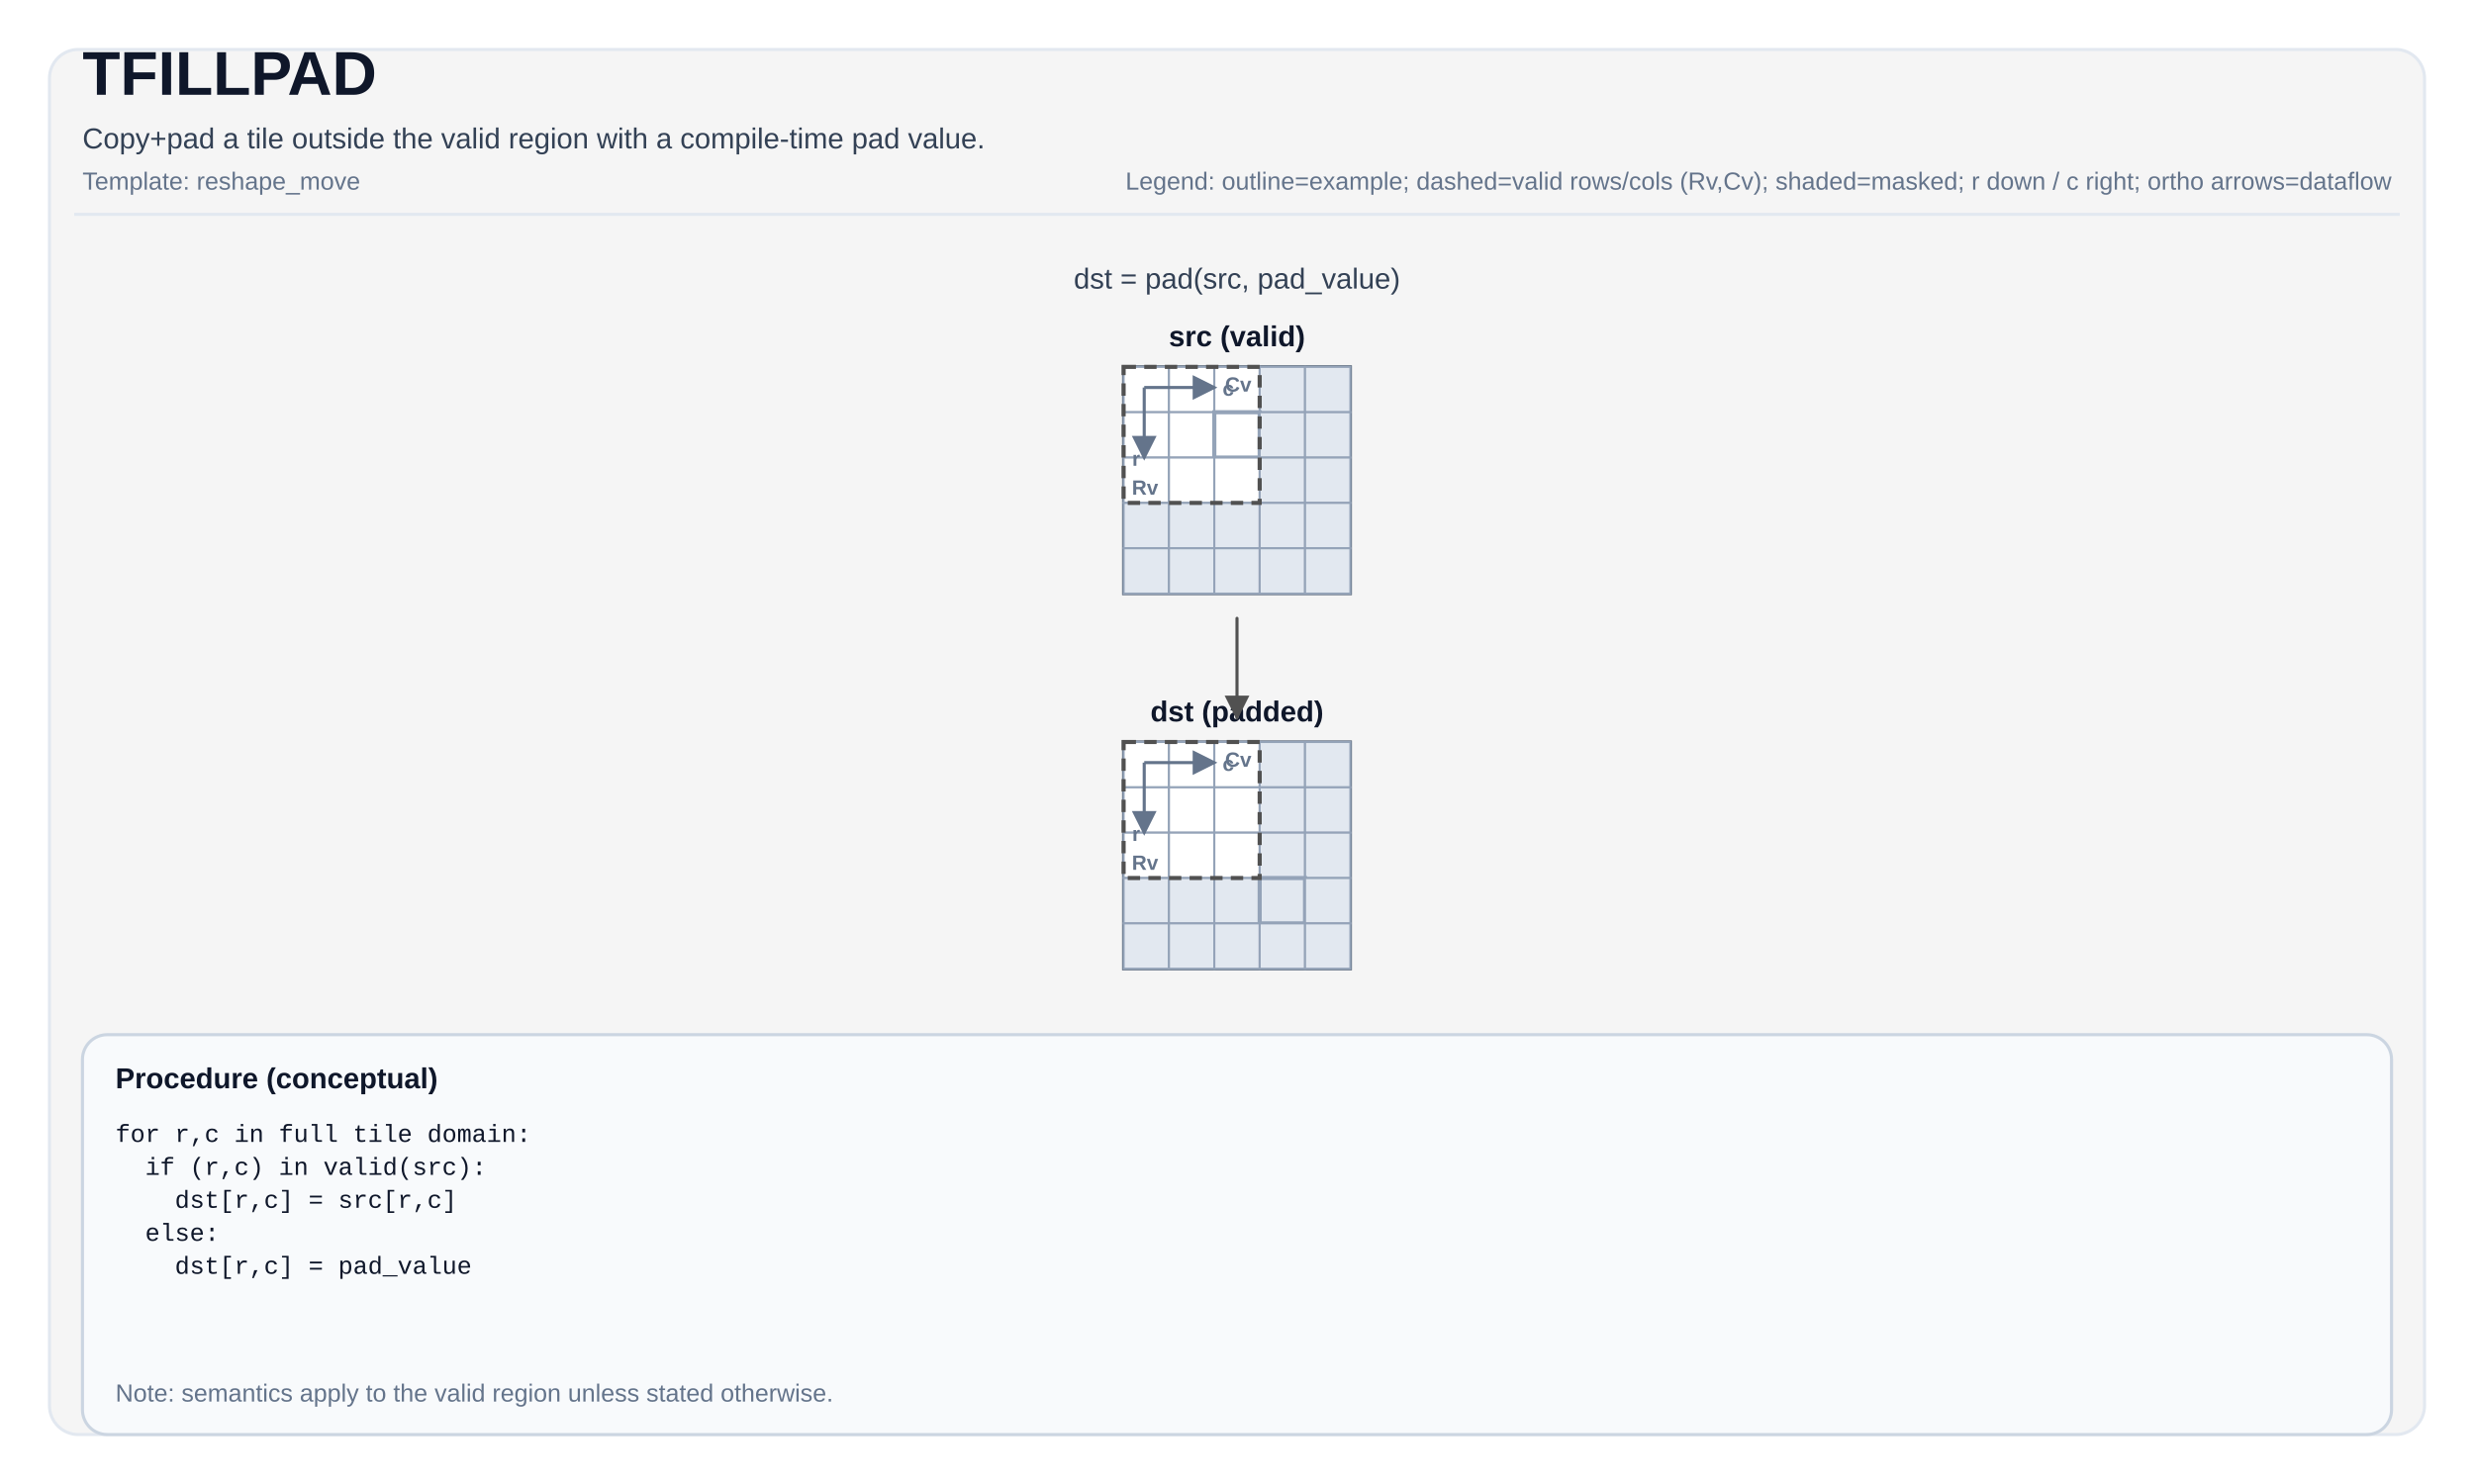
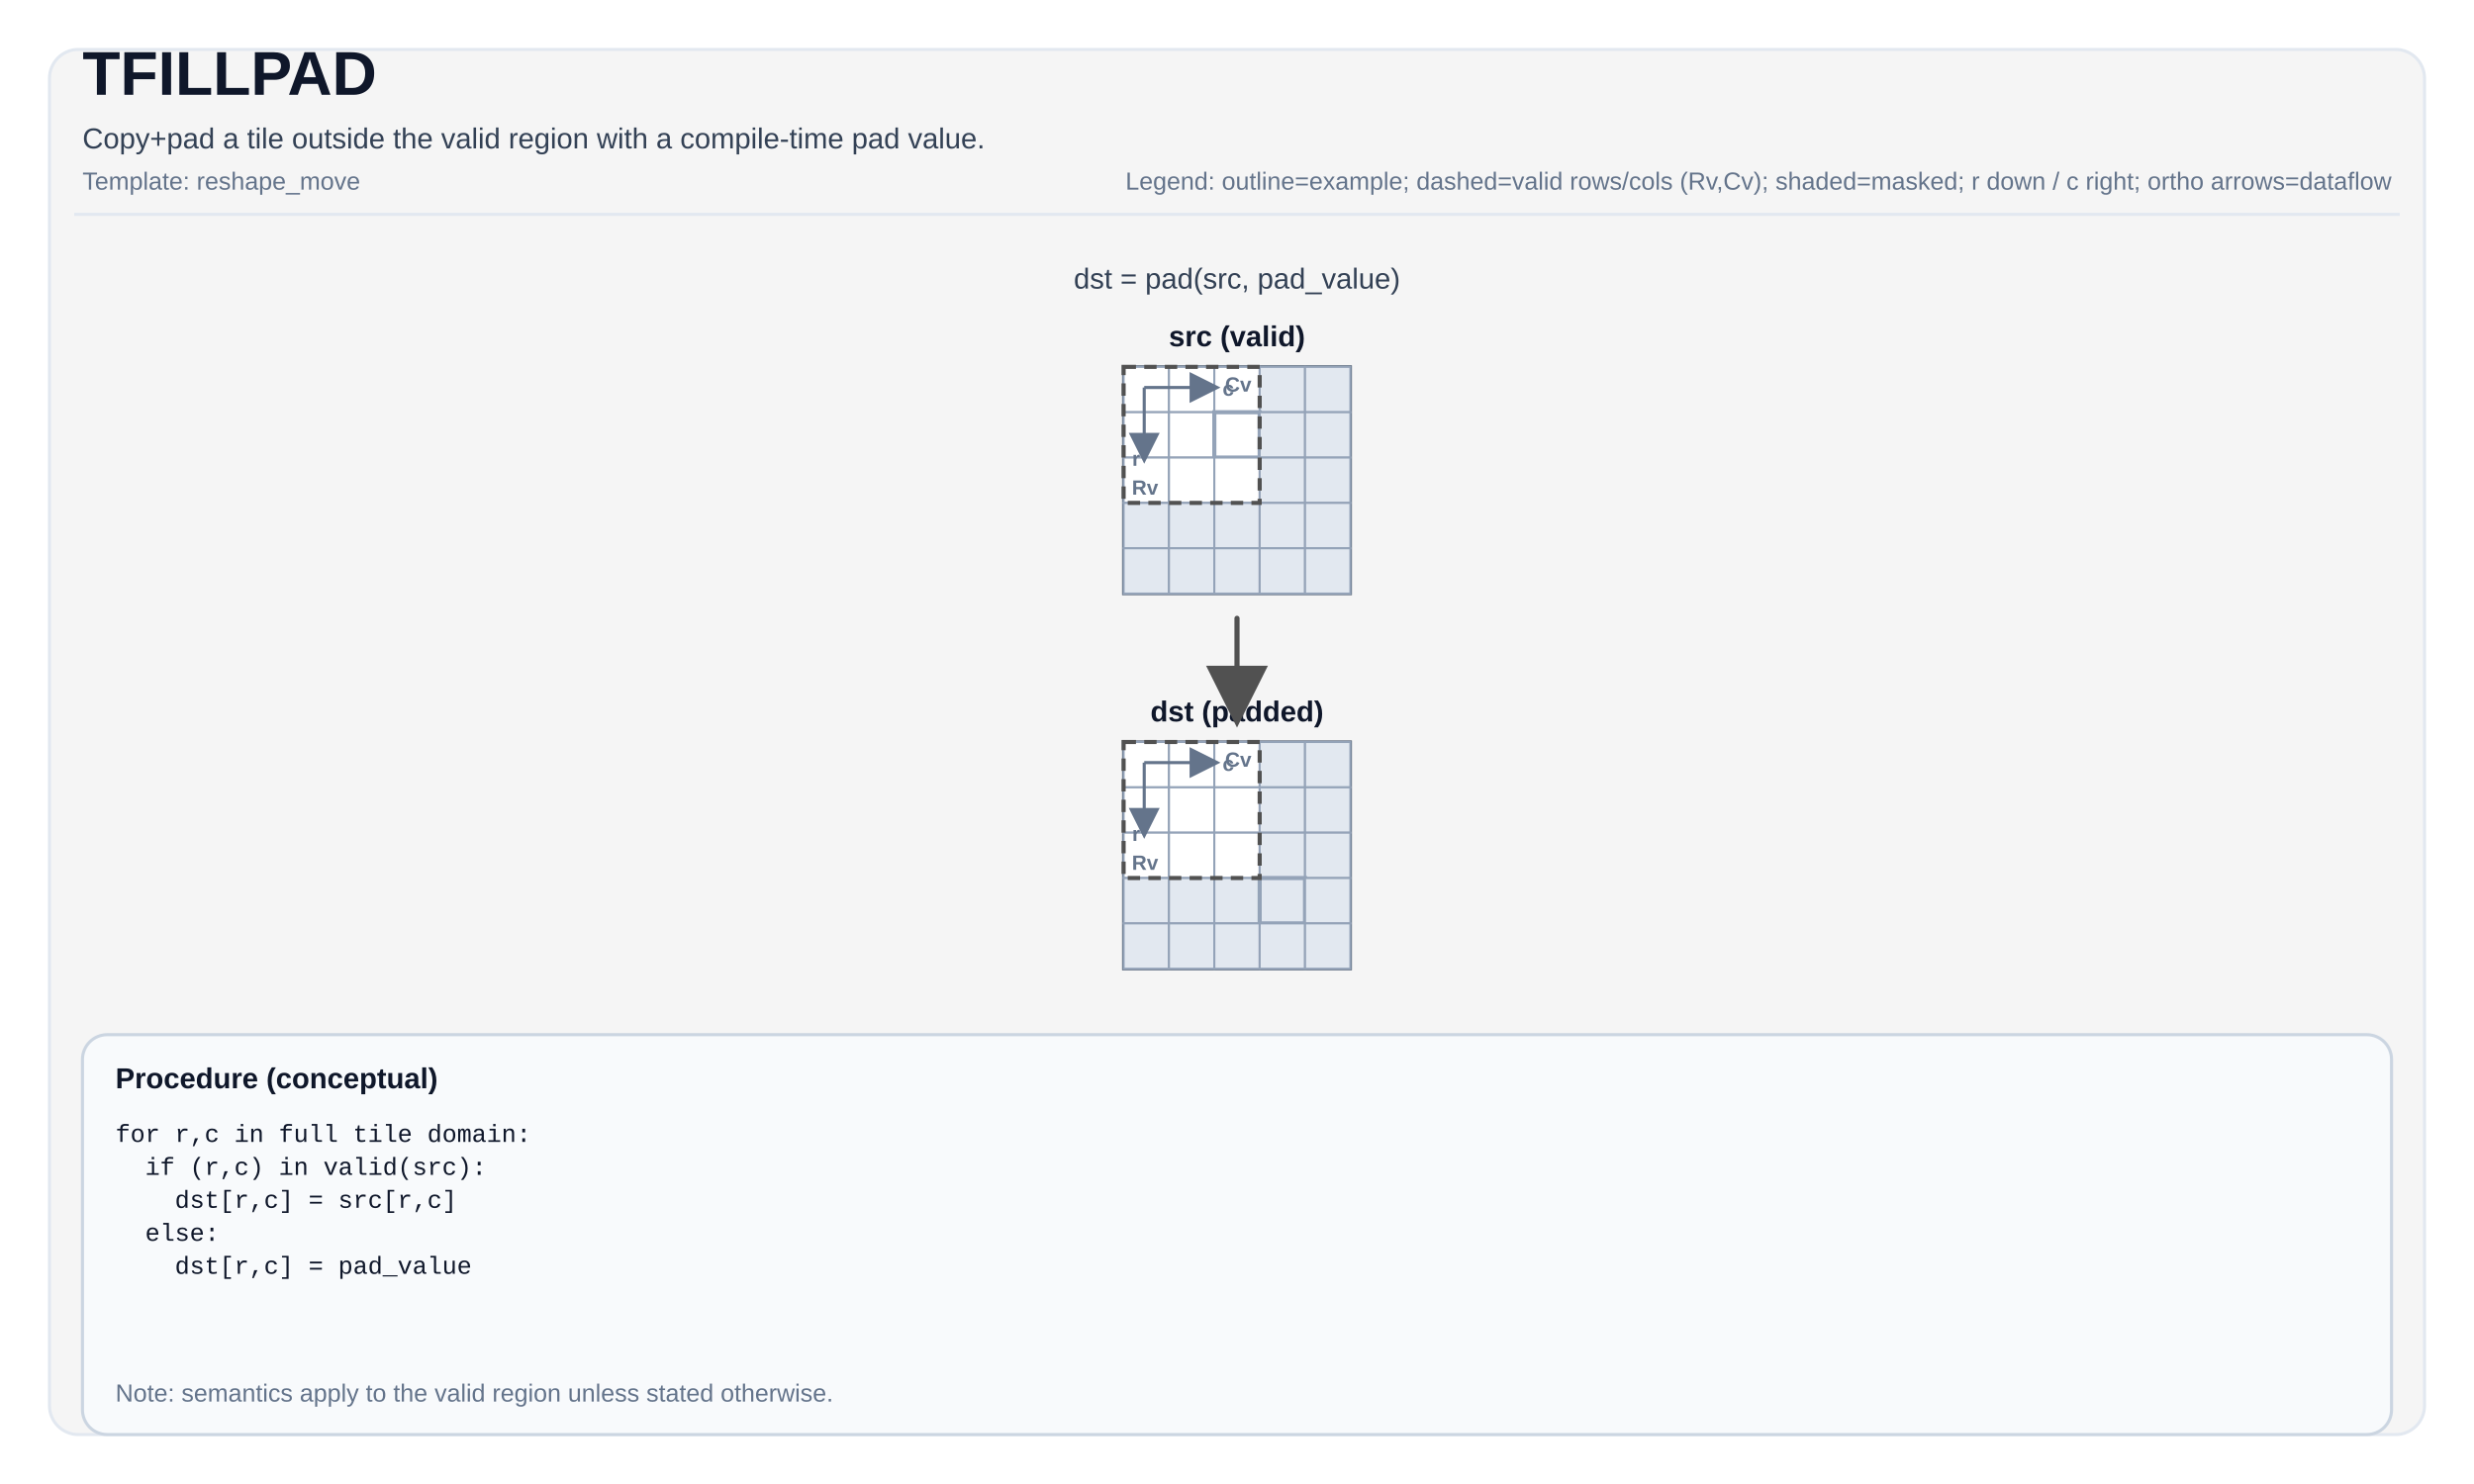
<svg xmlns="http://www.w3.org/2000/svg" width="1200" height="720" viewBox="0 0 1200 720" role="img" aria-label="TFILLPAD tile operation diagram">
  <defs>
-     <marker id="arrow" markerWidth="8" markerHeight="8" refX="7" refY="4" orient="auto">
-       <path d="M0,0 L0,8 L8,4 z" fill="#515151" />
+     <marker id="arrow" markerWidth="12" markerHeight="12" refX="10" refY="6" orient="auto">
+       <path d="M0,0 L0,12 L12,6 z" fill="#515151" />
    </marker>
-     <marker id="axisArrow" markerWidth="8" markerHeight="8" refX="7" refY="4" orient="auto">
-       <path d="M0,0 L0,8 L8,4 z" fill="#64748b" />
+     <marker id="axisArrow" markerWidth="10" markerHeight="10" refX="8" refY="5" orient="auto">
+       <path d="M0,0 L0,10 L10,5 z" fill="#64748b" />
    </marker>
  </defs>
  <style>
svg { font-family: Arial, Helvetica, sans-serif; }
.title { font-size: 30px; font-weight: 700; fill: #0f172a; }
.subtitle { font-size: 14px; fill: #334155; }
.meta { font-size: 12px; fill: #64748b; }
.frame { fill: white; }
.panel { fill: #F5F5F5; stroke: #e2e8f0; stroke-width: 1.5; rx: 14; }
.tileLabel { font-size: 14px; font-weight: 700; fill: #0f172a; }
.tileBorder { fill: none; stroke: #475569; stroke-width: 1.5; }
.cell { fill: #ffffff; stroke: #94a3b8; stroke-width: 1; }
.cellMasked { fill: #e2e8f0; }
.cellHL { stroke-width: 2; }
.cellText { font-family: ui-monospace, SFMono-Regular, Menlo, Monaco, Consolas, 'Liberation Mono', 'Courier New', monospace; font-size: 10px; fill: #0f172a; }
- .arrow { stroke-width: 1.5; fill: none; stroke-linejoin: round; stroke-linecap: round; }
+ .arrow { stroke-width: 2.5; fill: none; stroke-linejoin: round; stroke-linecap: round; }
.axisLine { stroke: #64748b; stroke-width: 1.5; fill: none; }
.axisText { font-size: 10px; fill: #64748b; font-weight: 700; }
.opCircle { fill: #ffffff; stroke-width: 2; }
.opRect { fill: #ffffff; stroke-width: 2; }
.opText { font-size: 10px; font-weight: 800; fill: #0f172a; }
.procBox { fill: #f8fafc; stroke: #cbd5e1; stroke-width: 1.5; rx: 12; }
.procTitle { font-size: 14px; font-weight: 700; fill: #0f172a; }
.procText { font-family: ui-monospace, SFMono-Regular, Menlo, Monaco, Consolas, 'Liberation Mono', 'Courier New', monospace; font-size: 12px; fill: #0f172a; }
.smallLabel { font-size: 12px; fill: #334155; }
.scalarBox { fill: #ffffff; stroke: #cbd5e1; stroke-width: 1.5; }
.scalarValue { font-size: 16px; font-weight: 700; }
.validBox { fill: none; stroke-width: 2; stroke-dasharray: 6 4; }
</style>
  <rect x="0" y="0" width="1200" height="720" class="frame" />
  <rect x="24" y="24" width="1152" height="672" class="panel" />
  <text x="40" y="46" class="title">TFILLPAD</text>
  <text x="40" y="72" class="subtitle">Copy+pad a tile outside the valid region with a compile-time pad value.</text>
  <text x="40" y="92" class="meta">Template: reshape_move</text>
  <text x="1160" y="92" class="meta" text-anchor="end">Legend: outline=example; dashed=valid rows/cols (Rv,Cv); shaded=masked; r down / c right; ortho arrows=dataflow</text>
  <line x1="36" y1="104" x2="1164" y2="104" stroke="#e2e8f0" stroke-width="1.5" />
  <text x="600" y="140" class="subtitle" text-anchor="middle" fill="#515151">dst = pad(src, pad_value)</text>
  <text x="600" y="168" class="tileLabel" text-anchor="middle">src (valid)</text>
  <rect x="545" y="178" width="110" height="110" class="tileBorder" />
  <rect x="545" y="178" width="22" height="22" class="cell" />
  <rect x="567" y="178" width="22" height="22" class="cell" />
  <rect x="589" y="178" width="22" height="22" class="cell" />
  <rect x="611" y="178" width="22" height="22" class="cell cellMasked" />
  <rect x="633" y="178" width="22" height="22" class="cell cellMasked" />
  <rect x="545" y="200" width="22" height="22" class="cell" />
  <rect x="567" y="200" width="22" height="22" class="cell" />
  <rect x="589" y="200" width="22" height="22" class="cell cellHL" stroke="#515151" />
  <rect x="611" y="200" width="22" height="22" class="cell cellMasked" />
  <rect x="633" y="200" width="22" height="22" class="cell cellMasked" />
  <rect x="545" y="222" width="22" height="22" class="cell" />
  <rect x="567" y="222" width="22" height="22" class="cell" />
  <rect x="589" y="222" width="22" height="22" class="cell" />
  <rect x="611" y="222" width="22" height="22" class="cell cellMasked" />
  <rect x="633" y="222" width="22" height="22" class="cell cellMasked" />
  <rect x="545" y="244" width="22" height="22" class="cell cellMasked" />
  <rect x="567" y="244" width="22" height="22" class="cell cellMasked" />
  <rect x="589" y="244" width="22" height="22" class="cell cellMasked" />
  <rect x="611" y="244" width="22" height="22" class="cell cellMasked" />
  <rect x="633" y="244" width="22" height="22" class="cell cellMasked" />
  <rect x="545" y="266" width="22" height="22" class="cell cellMasked" />
  <rect x="567" y="266" width="22" height="22" class="cell cellMasked" />
  <rect x="589" y="266" width="22" height="22" class="cell cellMasked" />
  <rect x="611" y="266" width="22" height="22" class="cell cellMasked" />
  <rect x="633" y="266" width="22" height="22" class="cell cellMasked" />
  <rect x="545" y="178" width="66" height="66" class="validBox" stroke="#515151" />
  <text x="549" y="240" class="axisText">Rv</text>
  <text x="607" y="190" class="axisText" text-anchor="end">Cv</text>
  <path d="M 555 188 L 589 188" class="axisLine" marker-end="url(#axisArrow)" />
  <path d="M 555 188 L 555 222" class="axisLine" marker-end="url(#axisArrow)" />
  <text x="593" y="192" class="axisText">c</text>
  <text x="553" y="226" class="axisText" text-anchor="end">r</text>
  <text x="600" y="350" class="tileLabel" text-anchor="middle">dst (padded)</text>
  <rect x="545" y="360" width="110" height="110" class="tileBorder" />
  <rect x="545" y="360" width="22" height="22" class="cell" />
  <rect x="567" y="360" width="22" height="22" class="cell" />
  <rect x="589" y="360" width="22" height="22" class="cell" />
  <rect x="611" y="360" width="22" height="22" class="cell cellMasked" />
  <rect x="633" y="360" width="22" height="22" class="cell cellMasked" />
  <rect x="545" y="382" width="22" height="22" class="cell" />
  <rect x="567" y="382" width="22" height="22" class="cell" />
  <rect x="589" y="382" width="22" height="22" class="cell" />
  <rect x="611" y="382" width="22" height="22" class="cell cellMasked" />
  <rect x="633" y="382" width="22" height="22" class="cell cellMasked" />
  <rect x="545" y="404" width="22" height="22" class="cell" />
  <rect x="567" y="404" width="22" height="22" class="cell" />
  <rect x="589" y="404" width="22" height="22" class="cell" />
  <rect x="611" y="404" width="22" height="22" class="cell cellMasked" />
  <rect x="633" y="404" width="22" height="22" class="cell cellMasked" />
  <rect x="545" y="426" width="22" height="22" class="cell cellMasked" />
  <rect x="567" y="426" width="22" height="22" class="cell cellMasked" />
  <rect x="589" y="426" width="22" height="22" class="cell cellMasked" />
  <rect x="611" y="426" width="22" height="22" class="cell cellMasked cellHL" stroke="#515151" />
  <rect x="633" y="426" width="22" height="22" class="cell cellMasked" />
  <rect x="545" y="448" width="22" height="22" class="cell cellMasked" />
  <rect x="567" y="448" width="22" height="22" class="cell cellMasked" />
  <rect x="589" y="448" width="22" height="22" class="cell cellMasked" />
  <rect x="611" y="448" width="22" height="22" class="cell cellMasked" />
  <rect x="633" y="448" width="22" height="22" class="cell cellMasked" />
  <rect x="545" y="360" width="66" height="66" class="validBox" stroke="#515151" />
  <text x="549" y="422" class="axisText">Rv</text>
  <text x="607" y="372" class="axisText" text-anchor="end">Cv</text>
  <path d="M 555 370 L 589 370" class="axisLine" marker-end="url(#axisArrow)" />
  <path d="M 555 370 L 555 404" class="axisLine" marker-end="url(#axisArrow)" />
  <text x="593" y="374" class="axisText">c</text>
  <text x="553" y="408" class="axisText" text-anchor="end">r</text>
-   <path d="M 600 300 L 600 348" class="arrow" stroke="#515151" marker-end="url(#arrow)" />
+   <path d="M 600 300 L 600 324 L 600 324 L 600 348" class="arrow" stroke="#515151" marker-end="url(#arrow)" />
  <rect x="40" y="502" width="1120" height="194" class="procBox" />
  <text x="56" y="528" class="procTitle">Procedure (conceptual)</text>
  <text x="56" y="554" class="procText" xml:space="preserve">
    <tspan x="56" dy="0">for r,c in full tile domain:</tspan>
    <tspan x="56" dy="16">  if (r,c) in valid(src):</tspan>
    <tspan x="56" dy="16">    dst[r,c] = src[r,c]</tspan>
    <tspan x="56" dy="16">  else:</tspan>
    <tspan x="56" dy="16">    dst[r,c] = pad_value</tspan>
  </text>
  <text x="56" y="680" class="meta">Note: semantics apply to the valid region unless stated otherwise.</text>
</svg>
